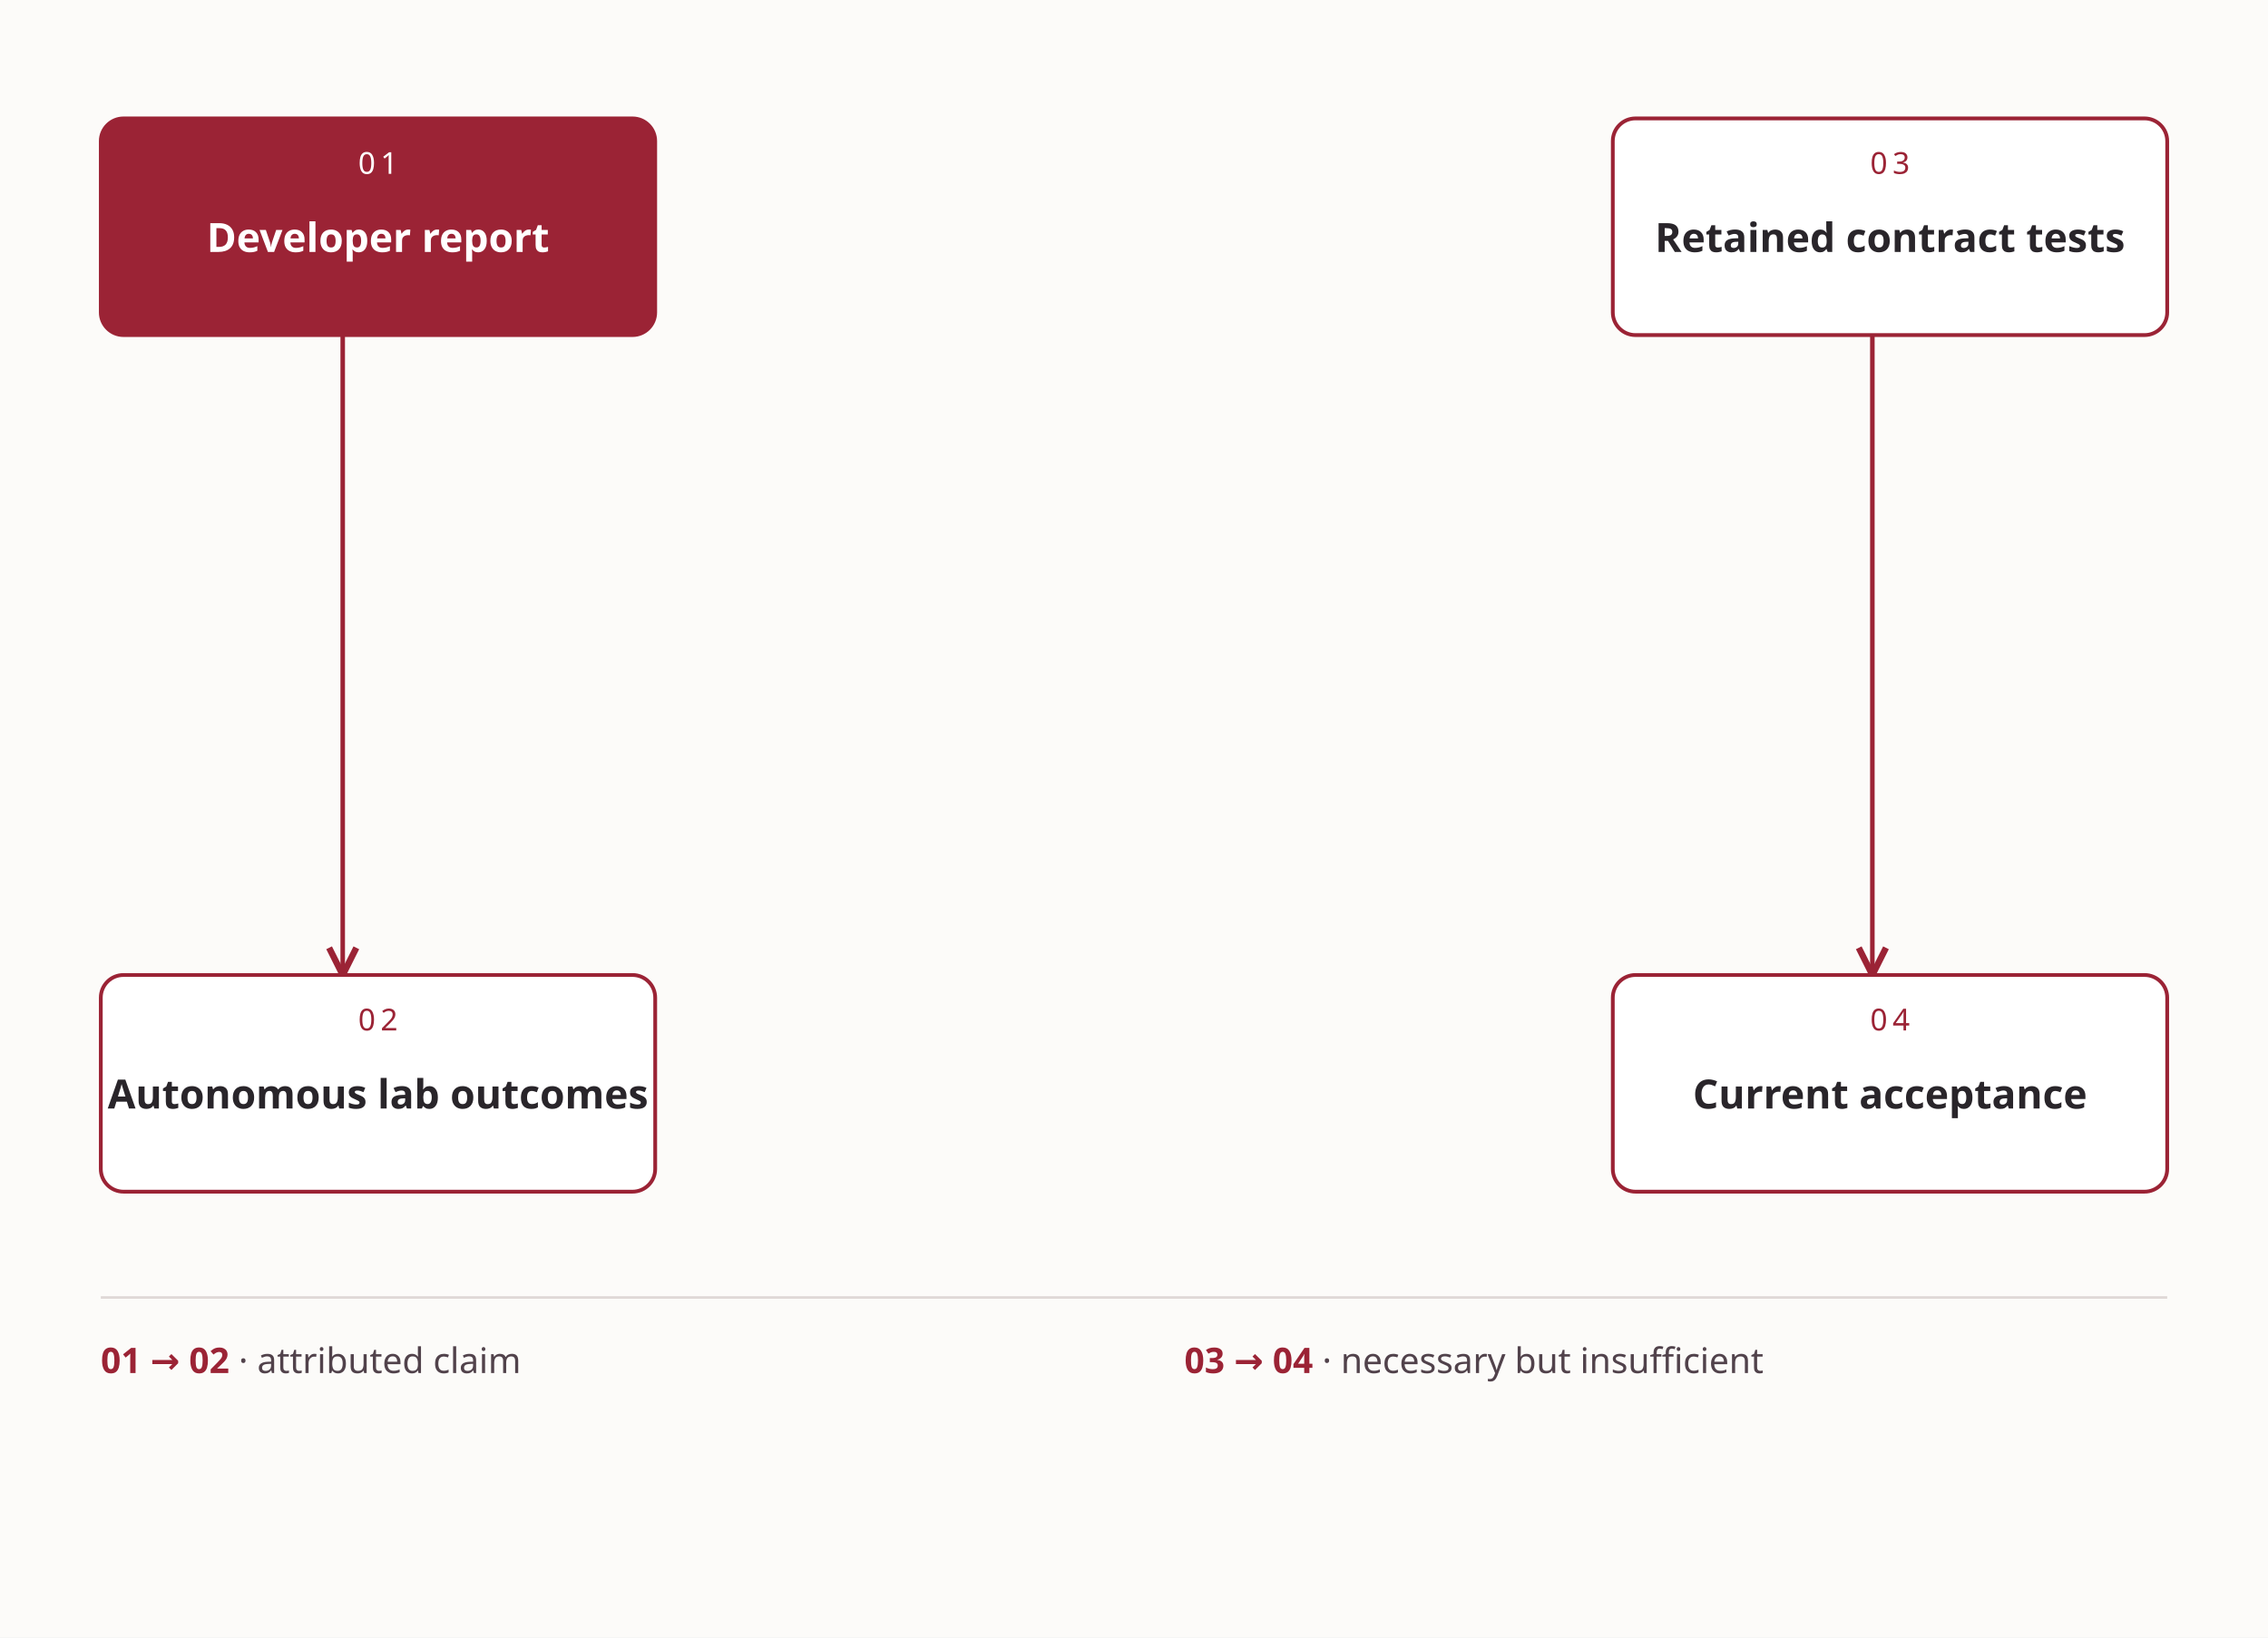
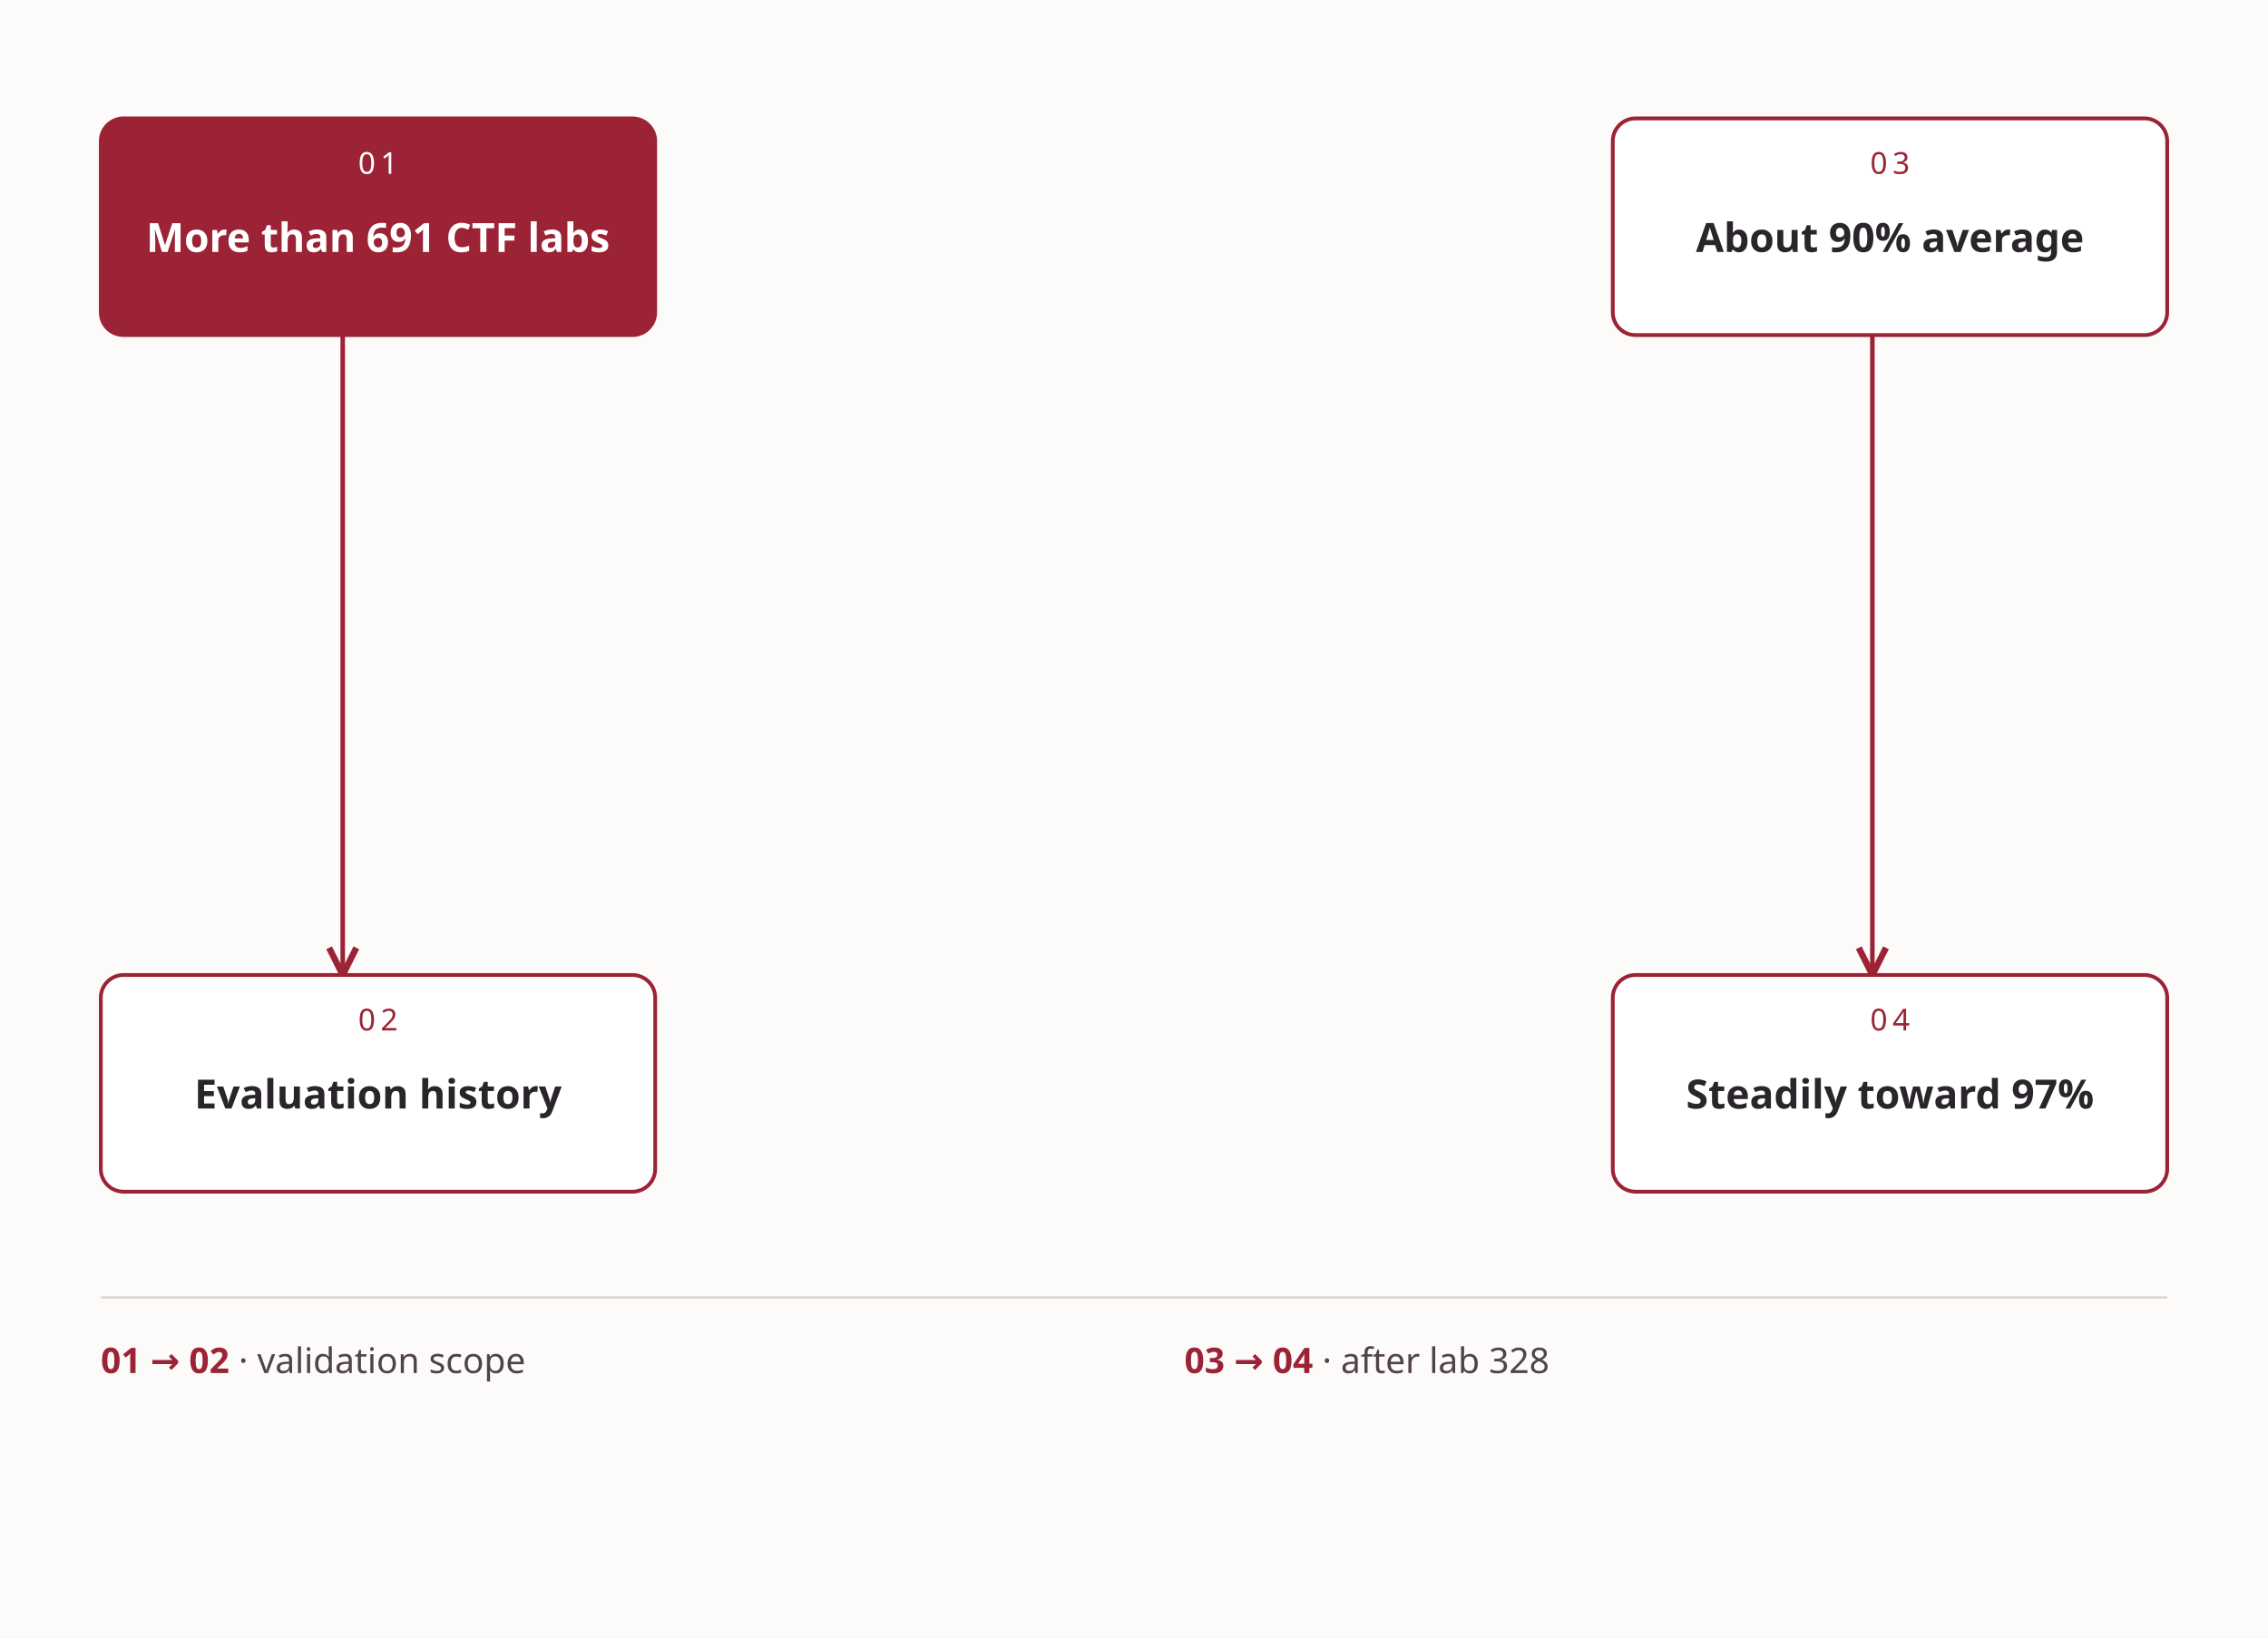
<svg xmlns="http://www.w3.org/2000/svg" viewBox="0 0 900 650" role="img" aria-labelledby="title-reported">
  <defs>
    <marker id="arrow-reported" markerWidth="8" markerHeight="8" refX="7" refY="4" orient="auto">
      <path d="M1 1L7 4L1 7" fill="none" stroke="#9b2335" stroke-width="1.4" />
    </marker>
  </defs>
  <rect width="900" height="650" fill="#fcfbf9" />
  <path class="connector" d="M136 133 L136 387" fill="none" stroke="#9b2335" stroke-width="1.8" stroke-linejoin="round" marker-end="url(#arrow-reported)" />
  <path class="connector" d="M743 133 L743 387" fill="none" stroke="#9b2335" stroke-width="1.8" stroke-linejoin="round" marker-end="url(#arrow-reported)" />
  <g class="node">
    <rect x="40" y="47" width="220" height="86" rx="9" fill="#9b2335" stroke="#9b2335" stroke-width="1.5" />
    <text x="150" y="69" text-anchor="middle" font-size="12" letter-spacing="2" font-family="sans-serif" fill="#fff">01</text>
    <text x="150" y="100" text-anchor="middle" font-size="16" font-weight="600" font-family="sans-serif" fill="#fff">
-       <tspan x="150" dy="0">Developer report</tspan>
+       <tspan x="150" dy="0">More than 691 CTF labs</tspan>
    </text>
  </g>
  <g class="node">
    <rect x="40" y="387" width="220" height="86" rx="9" fill="#fff" stroke="#9b2335" stroke-width="1.5" />
    <text x="150" y="409" text-anchor="middle" font-size="12" letter-spacing="2" font-family="sans-serif" fill="#9b2335">02</text>
    <text x="150" y="440" text-anchor="middle" font-size="16" font-weight="600" font-family="sans-serif" fill="#29252a">
-       <tspan x="150" dy="0">Autonomous lab outcomes</tspan>
+       <tspan x="150" dy="0">Evaluation history</tspan>
    </text>
  </g>
  <g class="node">
    <rect x="640" y="47" width="220" height="86" rx="9" fill="#fff" stroke="#9b2335" stroke-width="1.5" />
    <text x="750" y="69" text-anchor="middle" font-size="12" letter-spacing="2" font-family="sans-serif" fill="#9b2335">03</text>
    <text x="750" y="100" text-anchor="middle" font-size="16" font-weight="600" font-family="sans-serif" fill="#29252a">
-       <tspan x="750" dy="0">Retained contract tests</tspan>
+       <tspan x="750" dy="0">About 90% average</tspan>
    </text>
  </g>
  <g class="node">
    <rect x="640" y="387" width="220" height="86" rx="9" fill="#fff" stroke="#9b2335" stroke-width="1.5" />
    <text x="750" y="409" text-anchor="middle" font-size="12" letter-spacing="2" font-family="sans-serif" fill="#9b2335">04</text>
    <text x="750" y="440" text-anchor="middle" font-size="16" font-weight="600" font-family="sans-serif" fill="#29252a">
-       <tspan x="750" dy="0">Current acceptance</tspan>
+       <tspan x="750" dy="0">Steadily toward 97%</tspan>
    </text>
  </g>
  <path d="M40 515H860" stroke="#dfd8d6" />
  <text x="40" y="545" font-size="14" font-family="sans-serif" fill="#51424b">
-     <tspan font-weight="700" fill="#9b2335">01 → 02</tspan> · attributed claim</text>
+     <tspan font-weight="700" fill="#9b2335">01 → 02</tspan> · validation scope</text>
  <text x="470" y="545" font-size="14" font-family="sans-serif" fill="#51424b">
-     <tspan font-weight="700" fill="#9b2335">03 → 04</tspan> · necessary but insufficient</text>
+     <tspan font-weight="700" fill="#9b2335">03 → 04</tspan> · after lab 328</text>
</svg>
